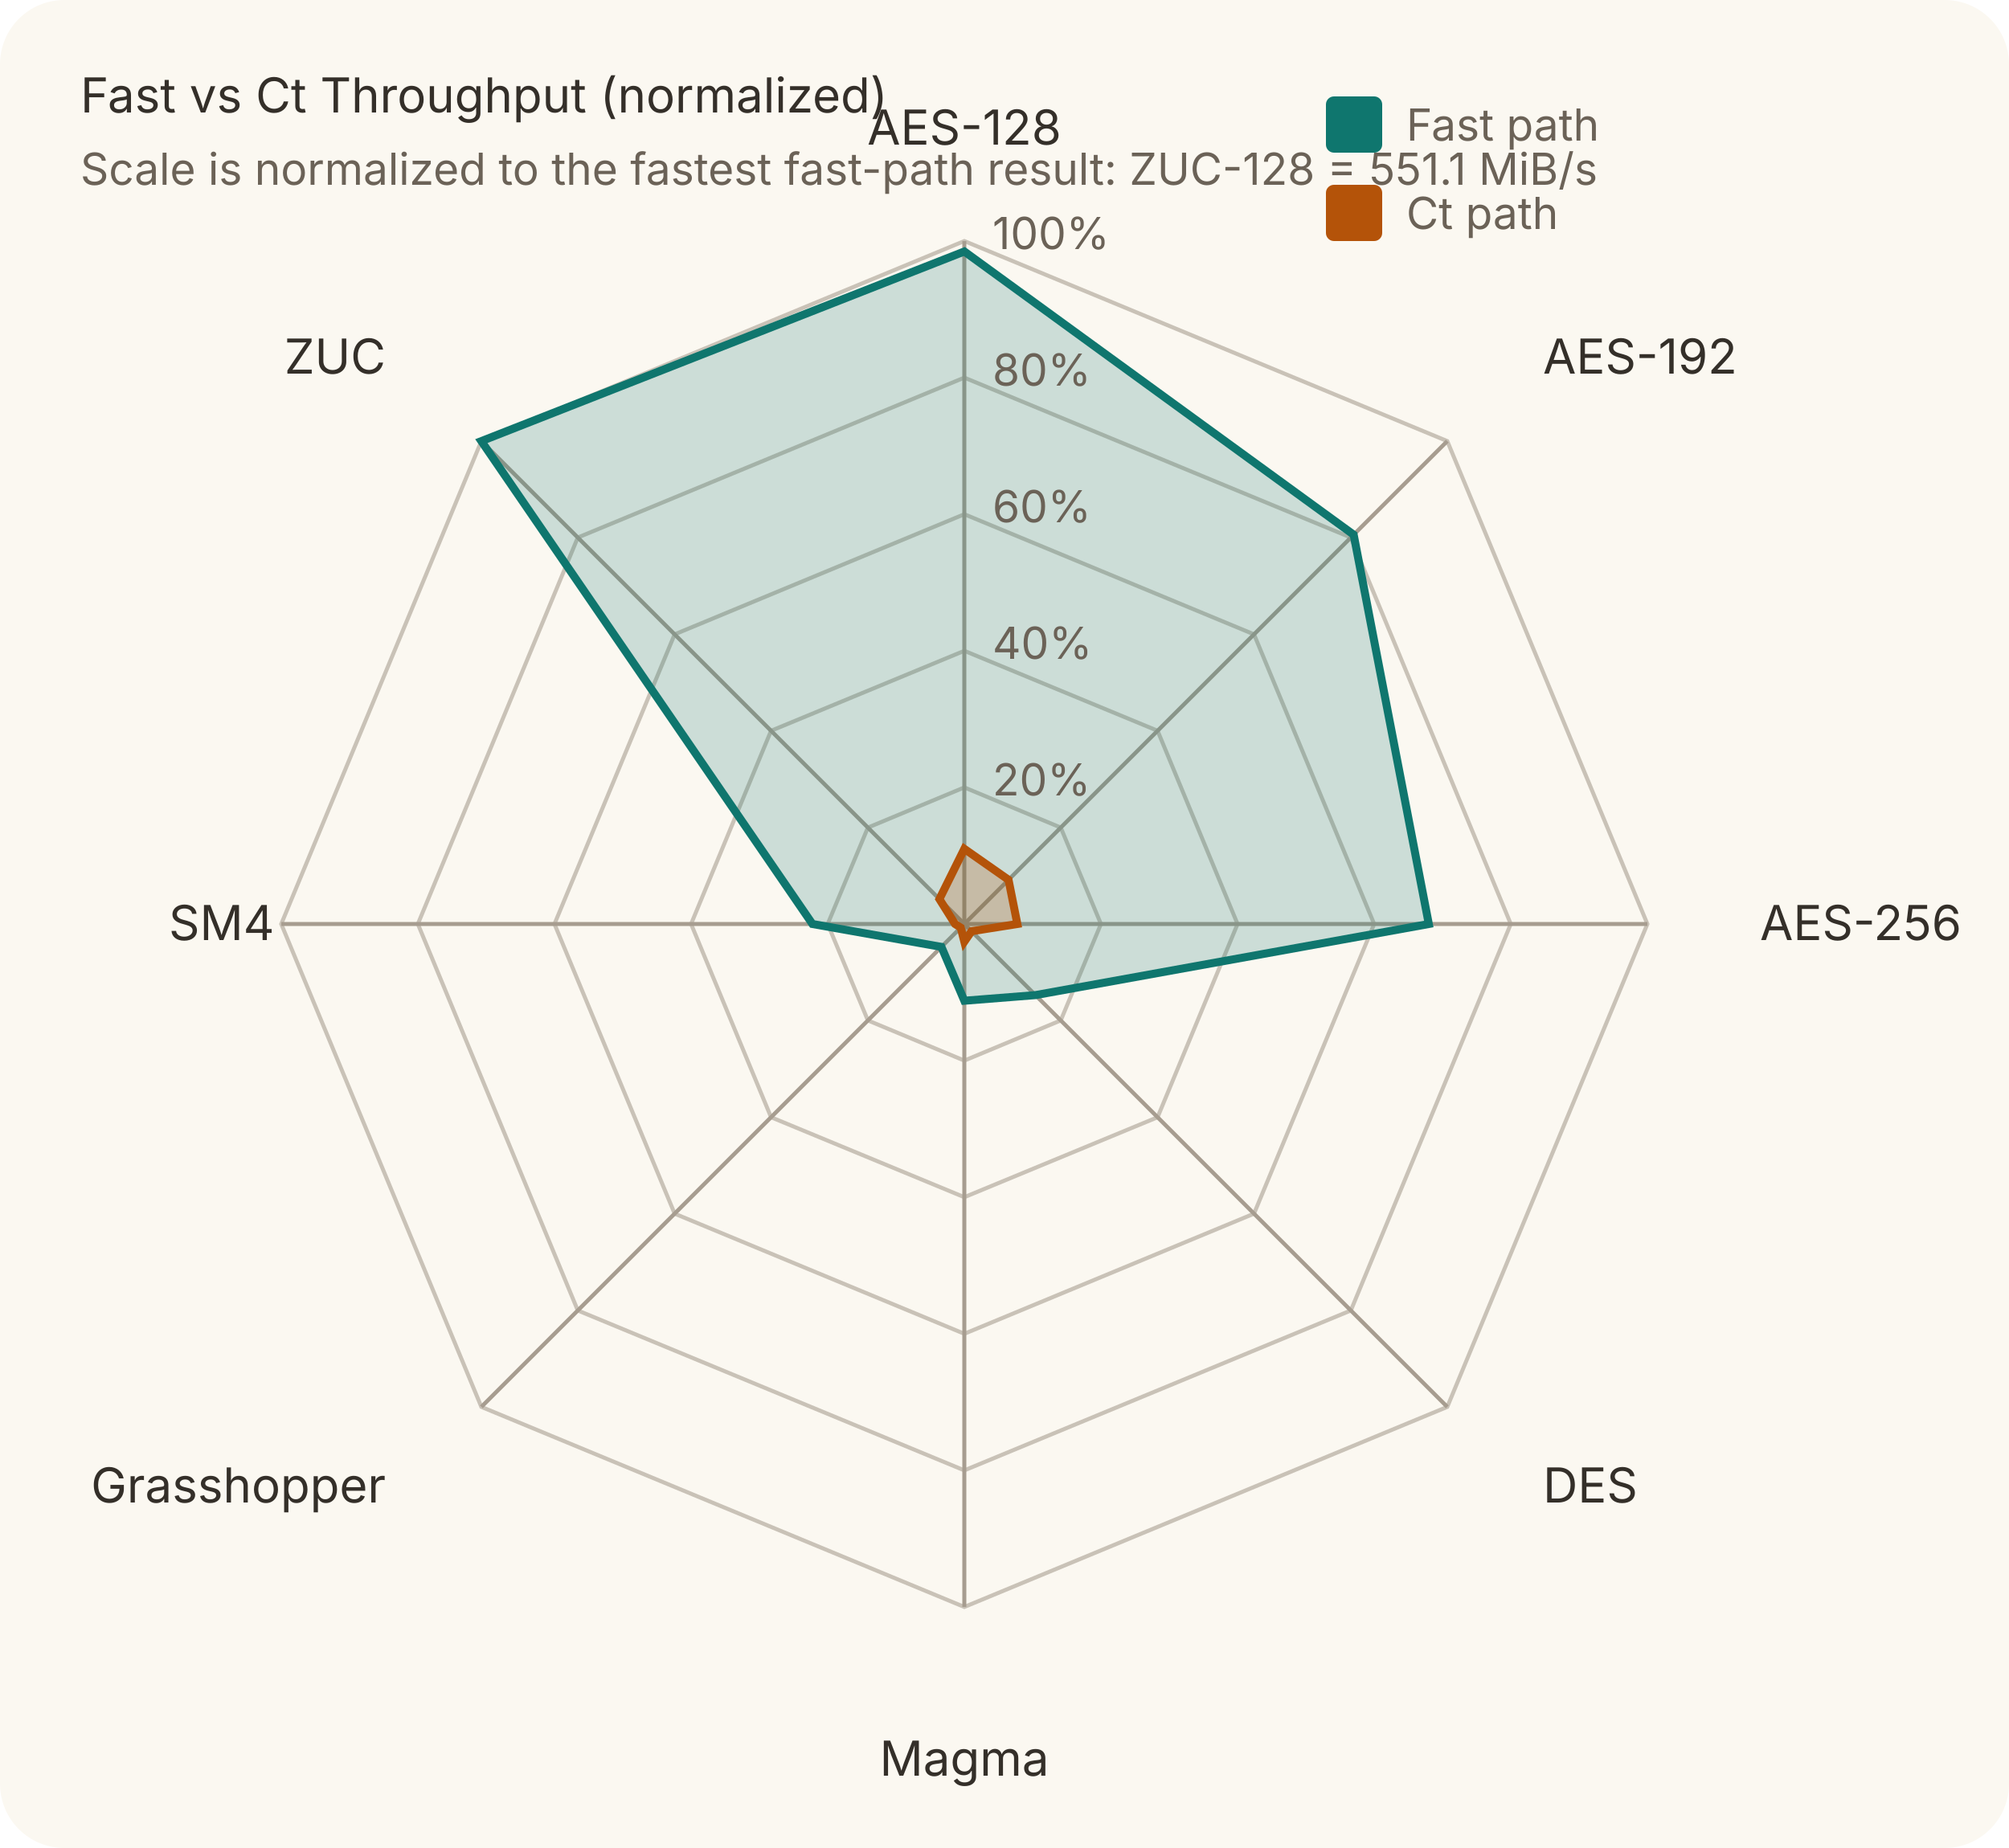
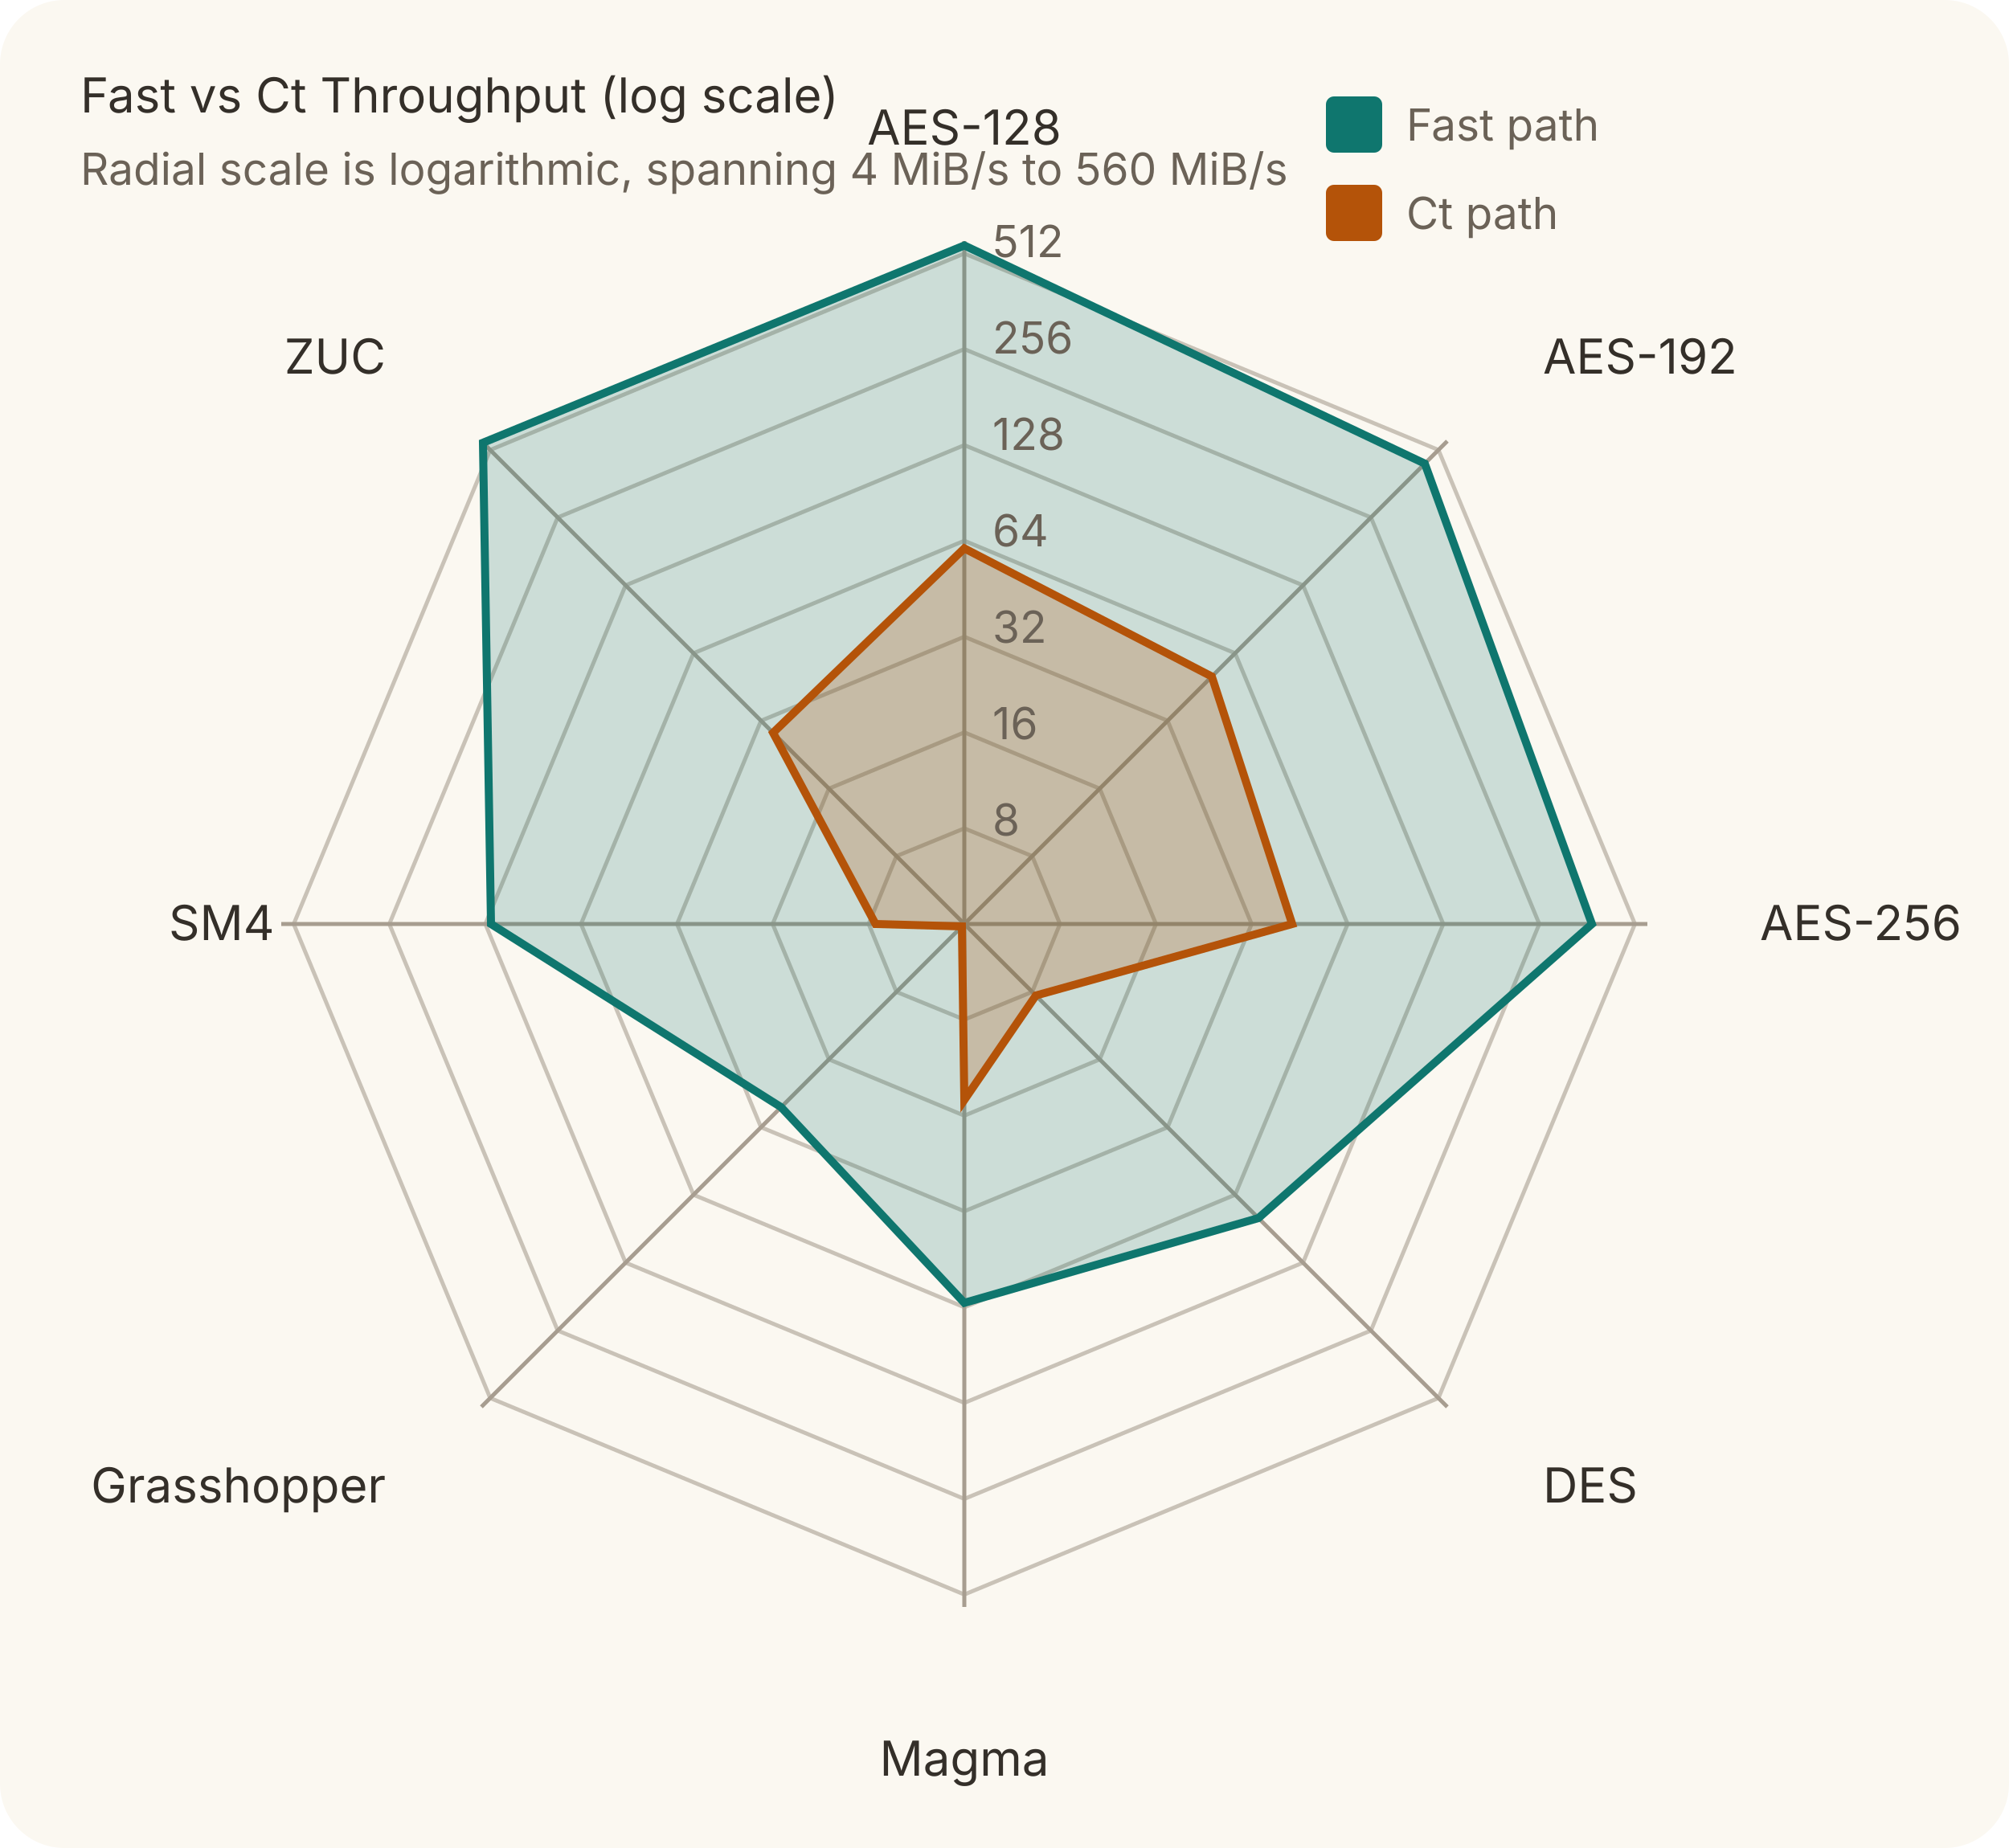
<svg xmlns="http://www.w3.org/2000/svg" viewBox="0 0 500 460" role="img" aria-labelledby="title desc">
  <style>
    .bg { fill: #fbf8f1; }
    .grid { fill: none; stroke: #c9c2b7; stroke-width: 1; }
    .axis { stroke: #a79d90; stroke-width: 1; }
    .label { fill: #342f29; font: 12px ui-sans-serif, -apple-system, BlinkMacSystemFont, "Segoe UI", sans-serif; }
    .small { fill: #6b6257; font: 11px ui-sans-serif, -apple-system, BlinkMacSystemFont, "Segoe UI", sans-serif; }
    .fast-fill { fill: #0f766e; fill-opacity: 0.20; stroke: #0f766e; stroke-width: 2; }
    .ct-fill { fill: #b45309; fill-opacity: 0.24; stroke: #b45309; stroke-width: 2; }
    .legend-fast { fill: #0f766e; }
    .legend-ct { fill: #b45309; }
  </style>
  <rect class="bg" x="0" y="0" width="500" height="460" rx="16" />
-   <text class="label" x="20" y="28">Fast vs Ct Throughput (normalized)</text>
-   <text class="small" x="20" y="46">Scale is normalized to the fastest fast-path result: ZUC-128 = 551.1 MiB/s</text>
-   <polygon class="grid" points="240.0,196.0 264.0,206.0 274.0,230.0 264.0,254.0 240.0,264.0 216.0,254.0 206.0,230.0 216.0,206.0" />
-   <polygon class="grid" points="240.0,162.0 288.1,181.9 308.0,230.0 288.1,278.1 240.0,298.0 191.9,278.1 172.0,230.0 191.9,181.9" />
-   <polygon class="grid" points="240.0,128.0 312.1,157.9 342.0,230.0 312.1,302.1 240.0,332.0 167.9,302.1 138.0,230.0 167.9,157.9" />
-   <polygon class="grid" points="240.0,94.0 336.2,133.8 376.0,230.0 336.2,326.2 240.0,366.0 143.8,326.2 104.0,230.0 143.8,133.8" />
-   <polygon class="grid" points="240.0,60.0 360.2,109.8 410.0,230.0 360.2,350.2 240.0,400.0 119.8,350.2 70.0,230.0 119.8,109.8" />
+   <text class="label" x="20" y="28">Fast vs Ct Throughput (log scale)</text>
+   <text class="small" x="20" y="46">Radial scale is logarithmic, spanning 4 MiB/s to 560 MiB/s</text>
+   <polygon class="grid" points="240.0,206.2 256.9,213.1 263.8,230.0 256.9,246.9 240.0,253.8 223.1,246.9 216.2,230.0 223.1,213.1" />
+   <polygon class="grid" points="240.0,182.3 273.7,196.3 287.7,230.0 273.7,263.7 240.0,277.7 206.3,263.7 192.3,230.0 206.3,196.3" />
+   <polygon class="grid" points="240.0,158.5 290.6,179.4 311.5,230.0 290.6,280.6 240.0,301.5 189.4,280.6 168.5,230.0 189.4,179.4" />
+   <polygon class="grid" points="240.0,134.6 307.4,162.6 335.4,230.0 307.4,297.4 240.0,325.4 172.6,297.4 144.6,230.0 172.6,162.6" />
+   <polygon class="grid" points="240.0,110.8 324.3,145.7 359.2,230.0 324.3,314.3 240.0,349.2 155.7,314.3 120.8,230.0 155.7,145.7" />
+   <polygon class="grid" points="240.0,86.9 341.2,128.8 383.1,230.0 341.2,331.2 240.0,373.1 138.8,331.2 96.9,230.0 138.8,128.8" />
+   <polygon class="grid" points="240.0,63.1 358.0,112.0 406.9,230.0 358.0,348.0 240.0,396.9 122.0,348.0 73.1,230.0 122.0,112.0" />
  <line class="axis" x1="240" y1="230" x2="240" y2="60" />
  <line class="axis" x1="240" y1="230" x2="360.2" y2="109.8" />
  <line class="axis" x1="240" y1="230" x2="410" y2="230" />
  <line class="axis" x1="240" y1="230" x2="360.2" y2="350.2" />
  <line class="axis" x1="240" y1="230" x2="240" y2="400" />
  <line class="axis" x1="240" y1="230" x2="119.8" y2="350.2" />
  <line class="axis" x1="240" y1="230" x2="70" y2="230" />
  <line class="axis" x1="240" y1="230" x2="119.8" y2="109.8" />
-   <polygon class="fast-fill" points="240.0,62.6 336.9,133.1 355.6,230.0 257.7,247.7 240.0,249.1 234.3,235.7 202.2,230.0 119.8,109.8" />
-   <polygon class="ct-fill" points="240.0,211.3 251.0,219.0 253.2,230.0 241.8,231.8 240.0,234.4 239.1,230.9 237.7,230.0 233.8,223.8" />
-   <text class="small" x="247" y="198">20%</text>
-   <text class="small" x="247" y="164">40%</text>
-   <text class="small" x="247" y="130">60%</text>
-   <text class="small" x="247" y="96">80%</text>
-   <text class="small" x="247" y="62">100%</text>
+   <polygon class="fast-fill" points="240.0,61.1 354.6,115.4 396.2,230.0 313.2,303.2 240.0,324.3 194.4,275.6 122.2,230.0 120.2,110.2" />
+   <polygon class="ct-fill" points="240.0,136.5 301.6,168.4 321.6,230.0 257.8,247.8 240.0,273.8 239.4,230.6 217.9,230.0 192.4,182.4" />
+   <text class="small" x="247" y="208">8</text>
+   <text class="small" x="247" y="184">16</text>
+   <text class="small" x="247" y="160">32</text>
+   <text class="small" x="247" y="136">64</text>
+   <text class="small" x="247" y="112">128</text>
+   <text class="small" x="247" y="88">256</text>
+   <text class="small" x="247" y="64">512</text>
  <text class="label" x="240" y="36" text-anchor="middle">AES-128</text>
  <text class="label" x="384" y="93" text-anchor="start">AES-192</text>
  <text class="label" x="438" y="234" text-anchor="start">AES-256</text>
  <text class="label" x="384" y="374" text-anchor="start">DES</text>
  <text class="label" x="240" y="442" text-anchor="middle">Magma</text>
  <text class="label" x="96" y="374" text-anchor="end">Grasshopper</text>
  <text class="label" x="42" y="234" text-anchor="start">SM4</text>
  <text class="label" x="96" y="93" text-anchor="end">ZUC</text>
  <rect x="330" y="24" width="14" height="14" class="legend-fast" rx="2" />
  <text class="small" x="350" y="35">Fast path</text>
  <rect x="330" y="46" width="14" height="14" class="legend-ct" rx="2" />
  <text class="small" x="350" y="57">Ct path</text>
</svg>
